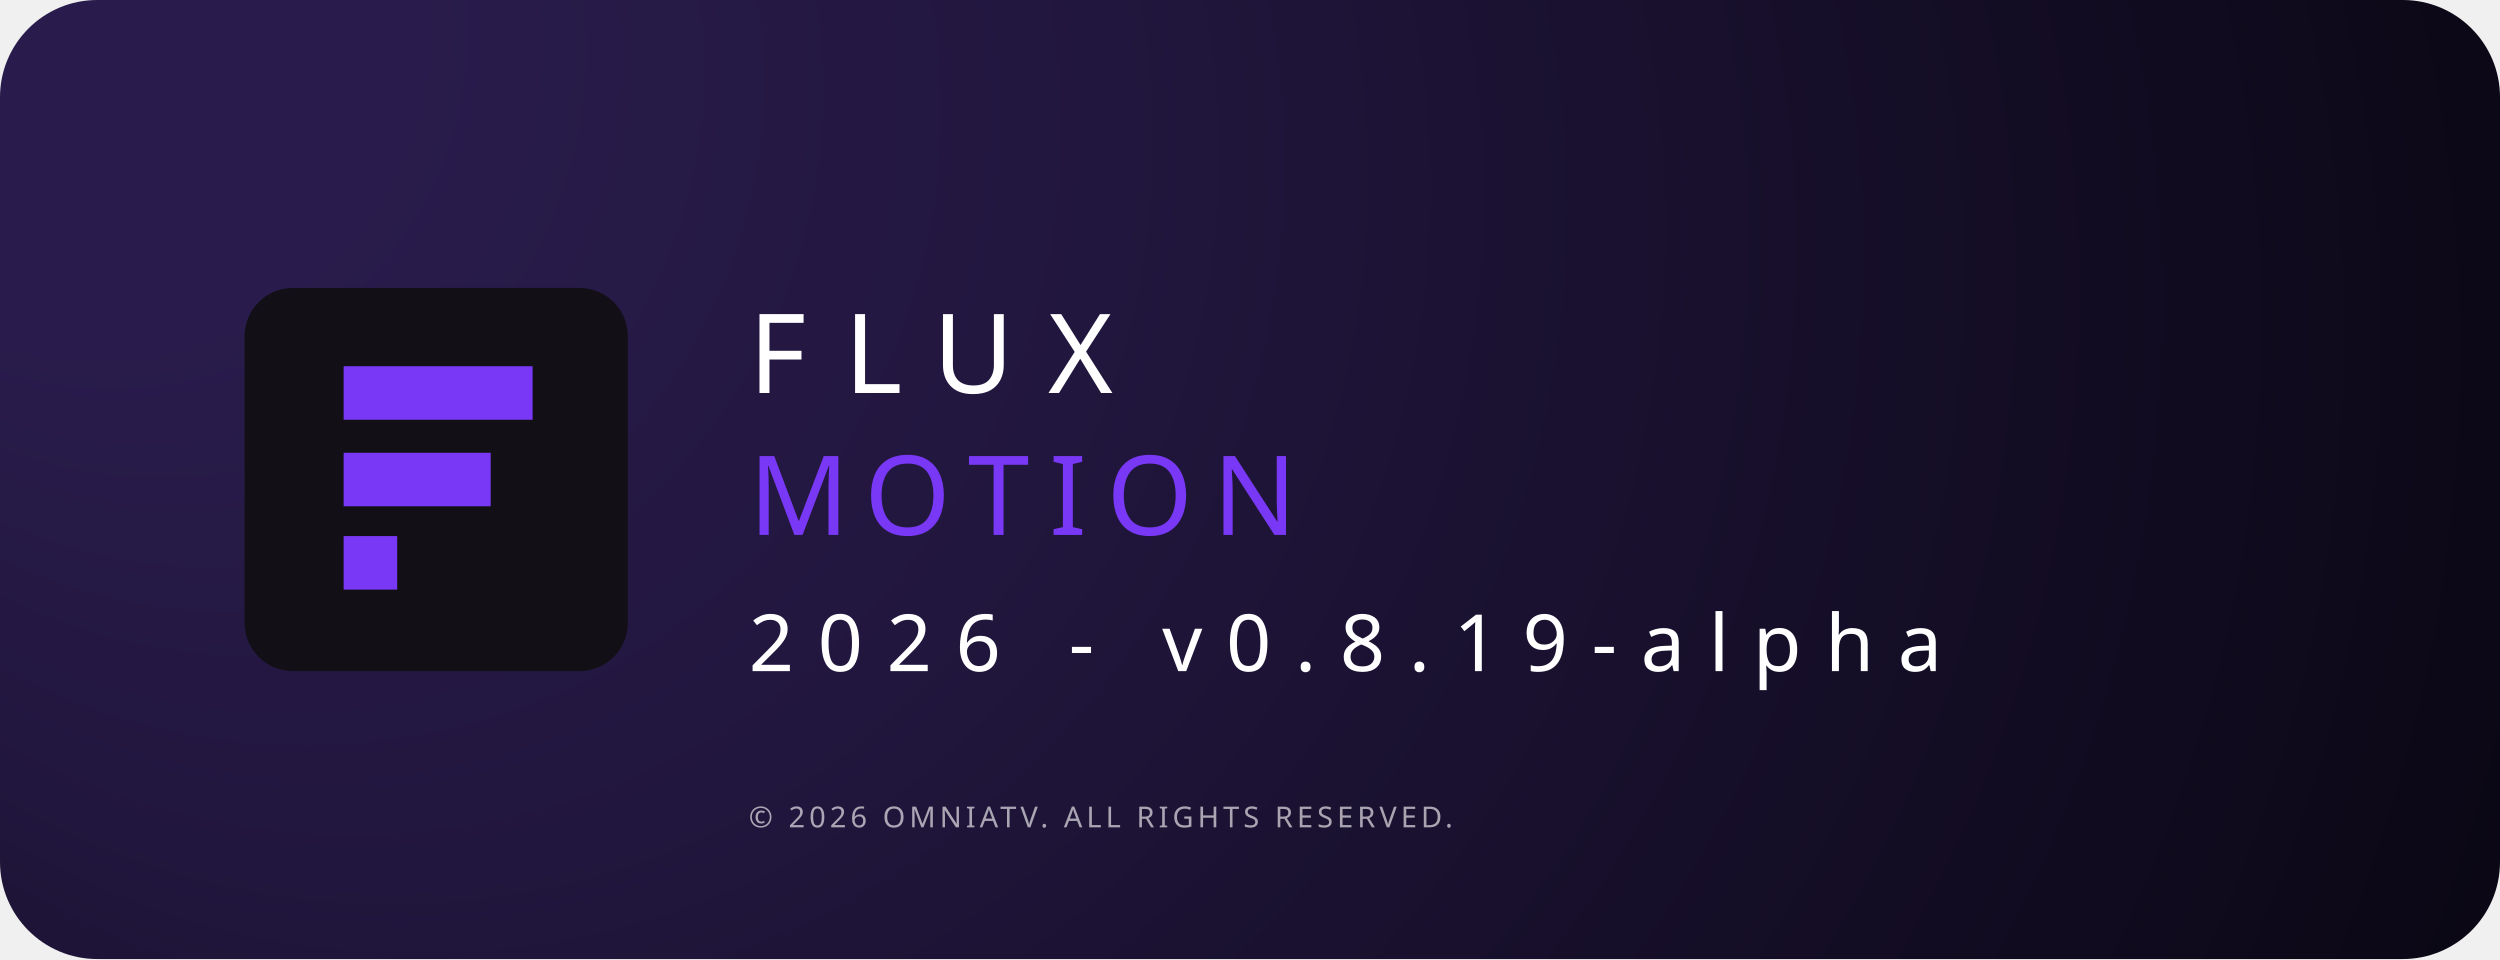
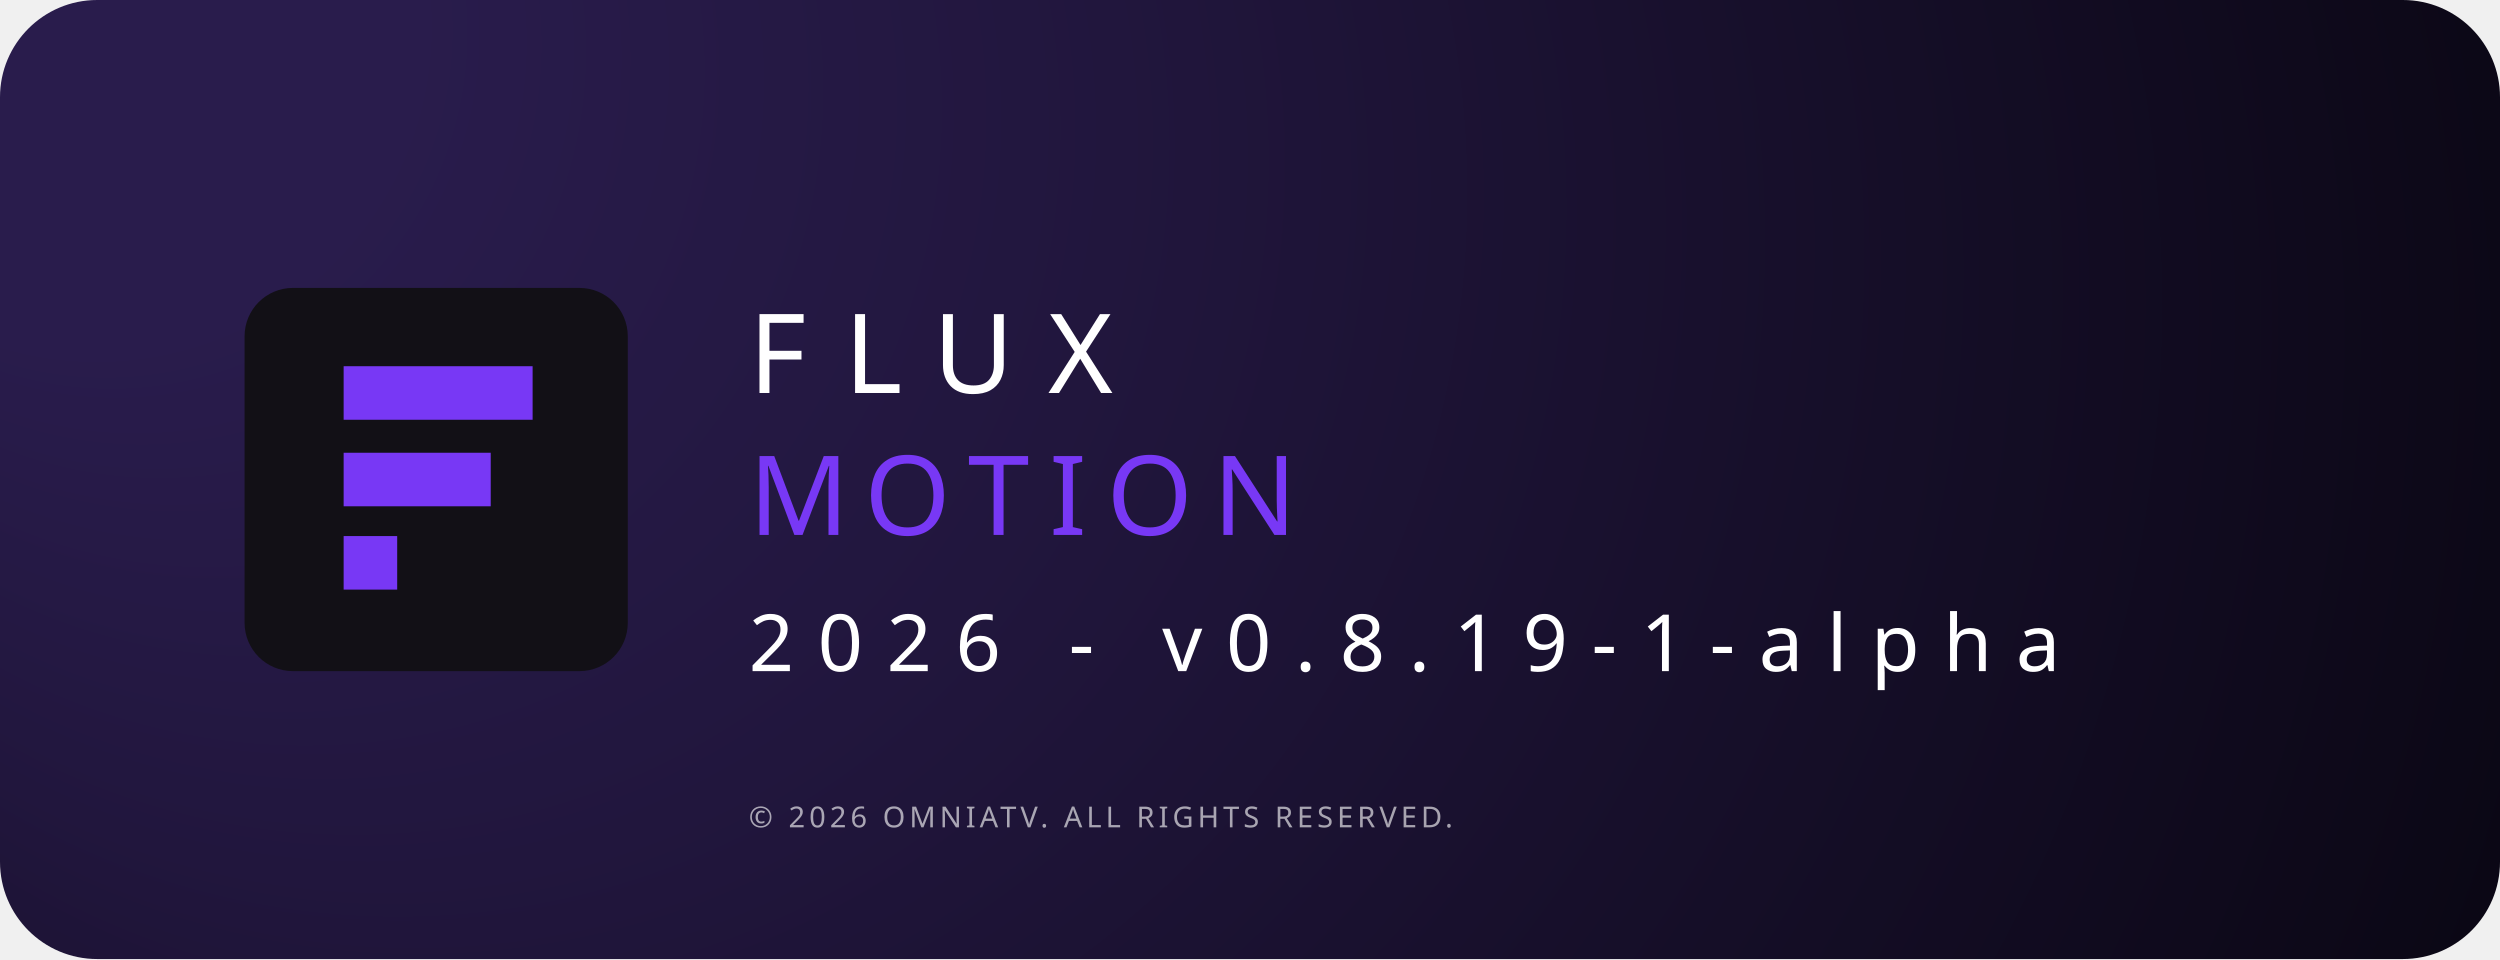
<svg xmlns="http://www.w3.org/2000/svg" id="Layer_2" data-name="Layer 2" viewBox="0 0 948.81 363.98">
  <defs>
    <style>
      .cls-1 {
        font-size: 30px;
      }

      .cls-1, .cls-2, .cls-3 {
        font-family: Satoshi-Medium, Satoshi;
        font-weight: 500;
      }

      .cls-1, .cls-3 {
        fill: #fff;
      }

      .cls-2, .cls-4 {
        fill: #7838f5;
      }

      .cls-2, .cls-3 {
        font-size: 41.94px;
      }

      .cls-5 {
        letter-spacing: .31em;
      }

      .cls-6 {
        letter-spacing: .18em;
      }

      .cls-7 {
        fill: url(#radial-gradient);
      }

      .cls-8 {
        letter-spacing: .27em;
      }

      .cls-9 {
        letter-spacing: .29em;
      }

      .cls-10 {
        letter-spacing: .31em;
      }

      .cls-11 {
        letter-spacing: .23em;
      }

      .cls-12 {
        fill: #121016;
      }

      .cls-13 {
        letter-spacing: .31em;
      }

      .cls-14 {
        letter-spacing: .16em;
      }

      .cls-15 {
        letter-spacing: .28em;
      }

      .cls-16 {
        letter-spacing: .3em;
      }

      .cls-17, .cls-18 {
        fill: #fff;
        font-family: Satoshi-Medium, Satoshi;
        font-weight: 500;
      }

      .cls-17 {
        font-size: 15px;
        letter-spacing: .18em;
        opacity: .82;
      }

      .cls-18 {
        font-size: 11px;
        letter-spacing: .14em;
        opacity: .62;
      }
    </style>
    <radialGradient id="radial-gradient" cx="474.4" cy="181.99" fx="-50.93" fy="-24.12" r="761.03" gradientUnits="userSpaceOnUse">
      <stop offset=".16" stop-color="#291c4c" />
      <stop offset=".37" stop-color="#21163d" />
      <stop offset=".78" stop-color="#0c0817" />
      <stop offset="1" stop-color="#000" />
    </radialGradient>
  </defs>
  <g id="Layer_1-2" data-name="Layer 1">
    <rect class="cls-7" width="948.81" height="363.98" rx="36.9" ry="36.9" />
    <rect class="cls-12" x="92.82" y="109.27" width="145.44" height="145.44" rx="18.35" ry="18.35" />
    <g>
      <rect class="cls-4" x="130.42" y="138.99" width="71.72" height="20.32" />
      <rect class="cls-4" x="130.42" y="171.83" width="55.82" height="20.32" />
      <rect class="cls-4" x="130.42" y="203.45" width="20.32" height="20.32" />
    </g>
    <g>
      <text class="cls-3" transform="translate(284.18 149.15)">
        <tspan class="cls-13" x="0" y="0">F</tspan>
        <tspan class="cls-15" x="36.28" y="0">L</tspan>
        <tspan class="cls-13" x="69.92" y="0">UX</tspan>
      </text>
      <text id="fxm-version" class="cls-1" transform="translate(284.18 254.71)">
-         <tspan class="cls-16" x="0" y="0">2026 - v0.8.19-alpha</tspan>
+         <tspan class="cls-16" x="0" y="0">2026 - v0.8.19-1-alpha</tspan>
      </text>
      <text id="fxm-development-version" class="cls-17" transform="translate(284.18 285.5)" />
      <text id="fxm-copyright" class="cls-18" transform="translate(284.18 314)">© 2026 OMNIATV. ALL RIGHTS RESERVED.</text>
      <text class="cls-2" transform="translate(284.2 203.03)">
        <tspan class="cls-6" x="0" y="0">M</tspan>
        <tspan class="cls-14" x="43.83" y="0">O</tspan>
        <tspan class="cls-6" x="83.13" y="0">TION </tspan>
      </text>
    </g>
  </g>
</svg>
